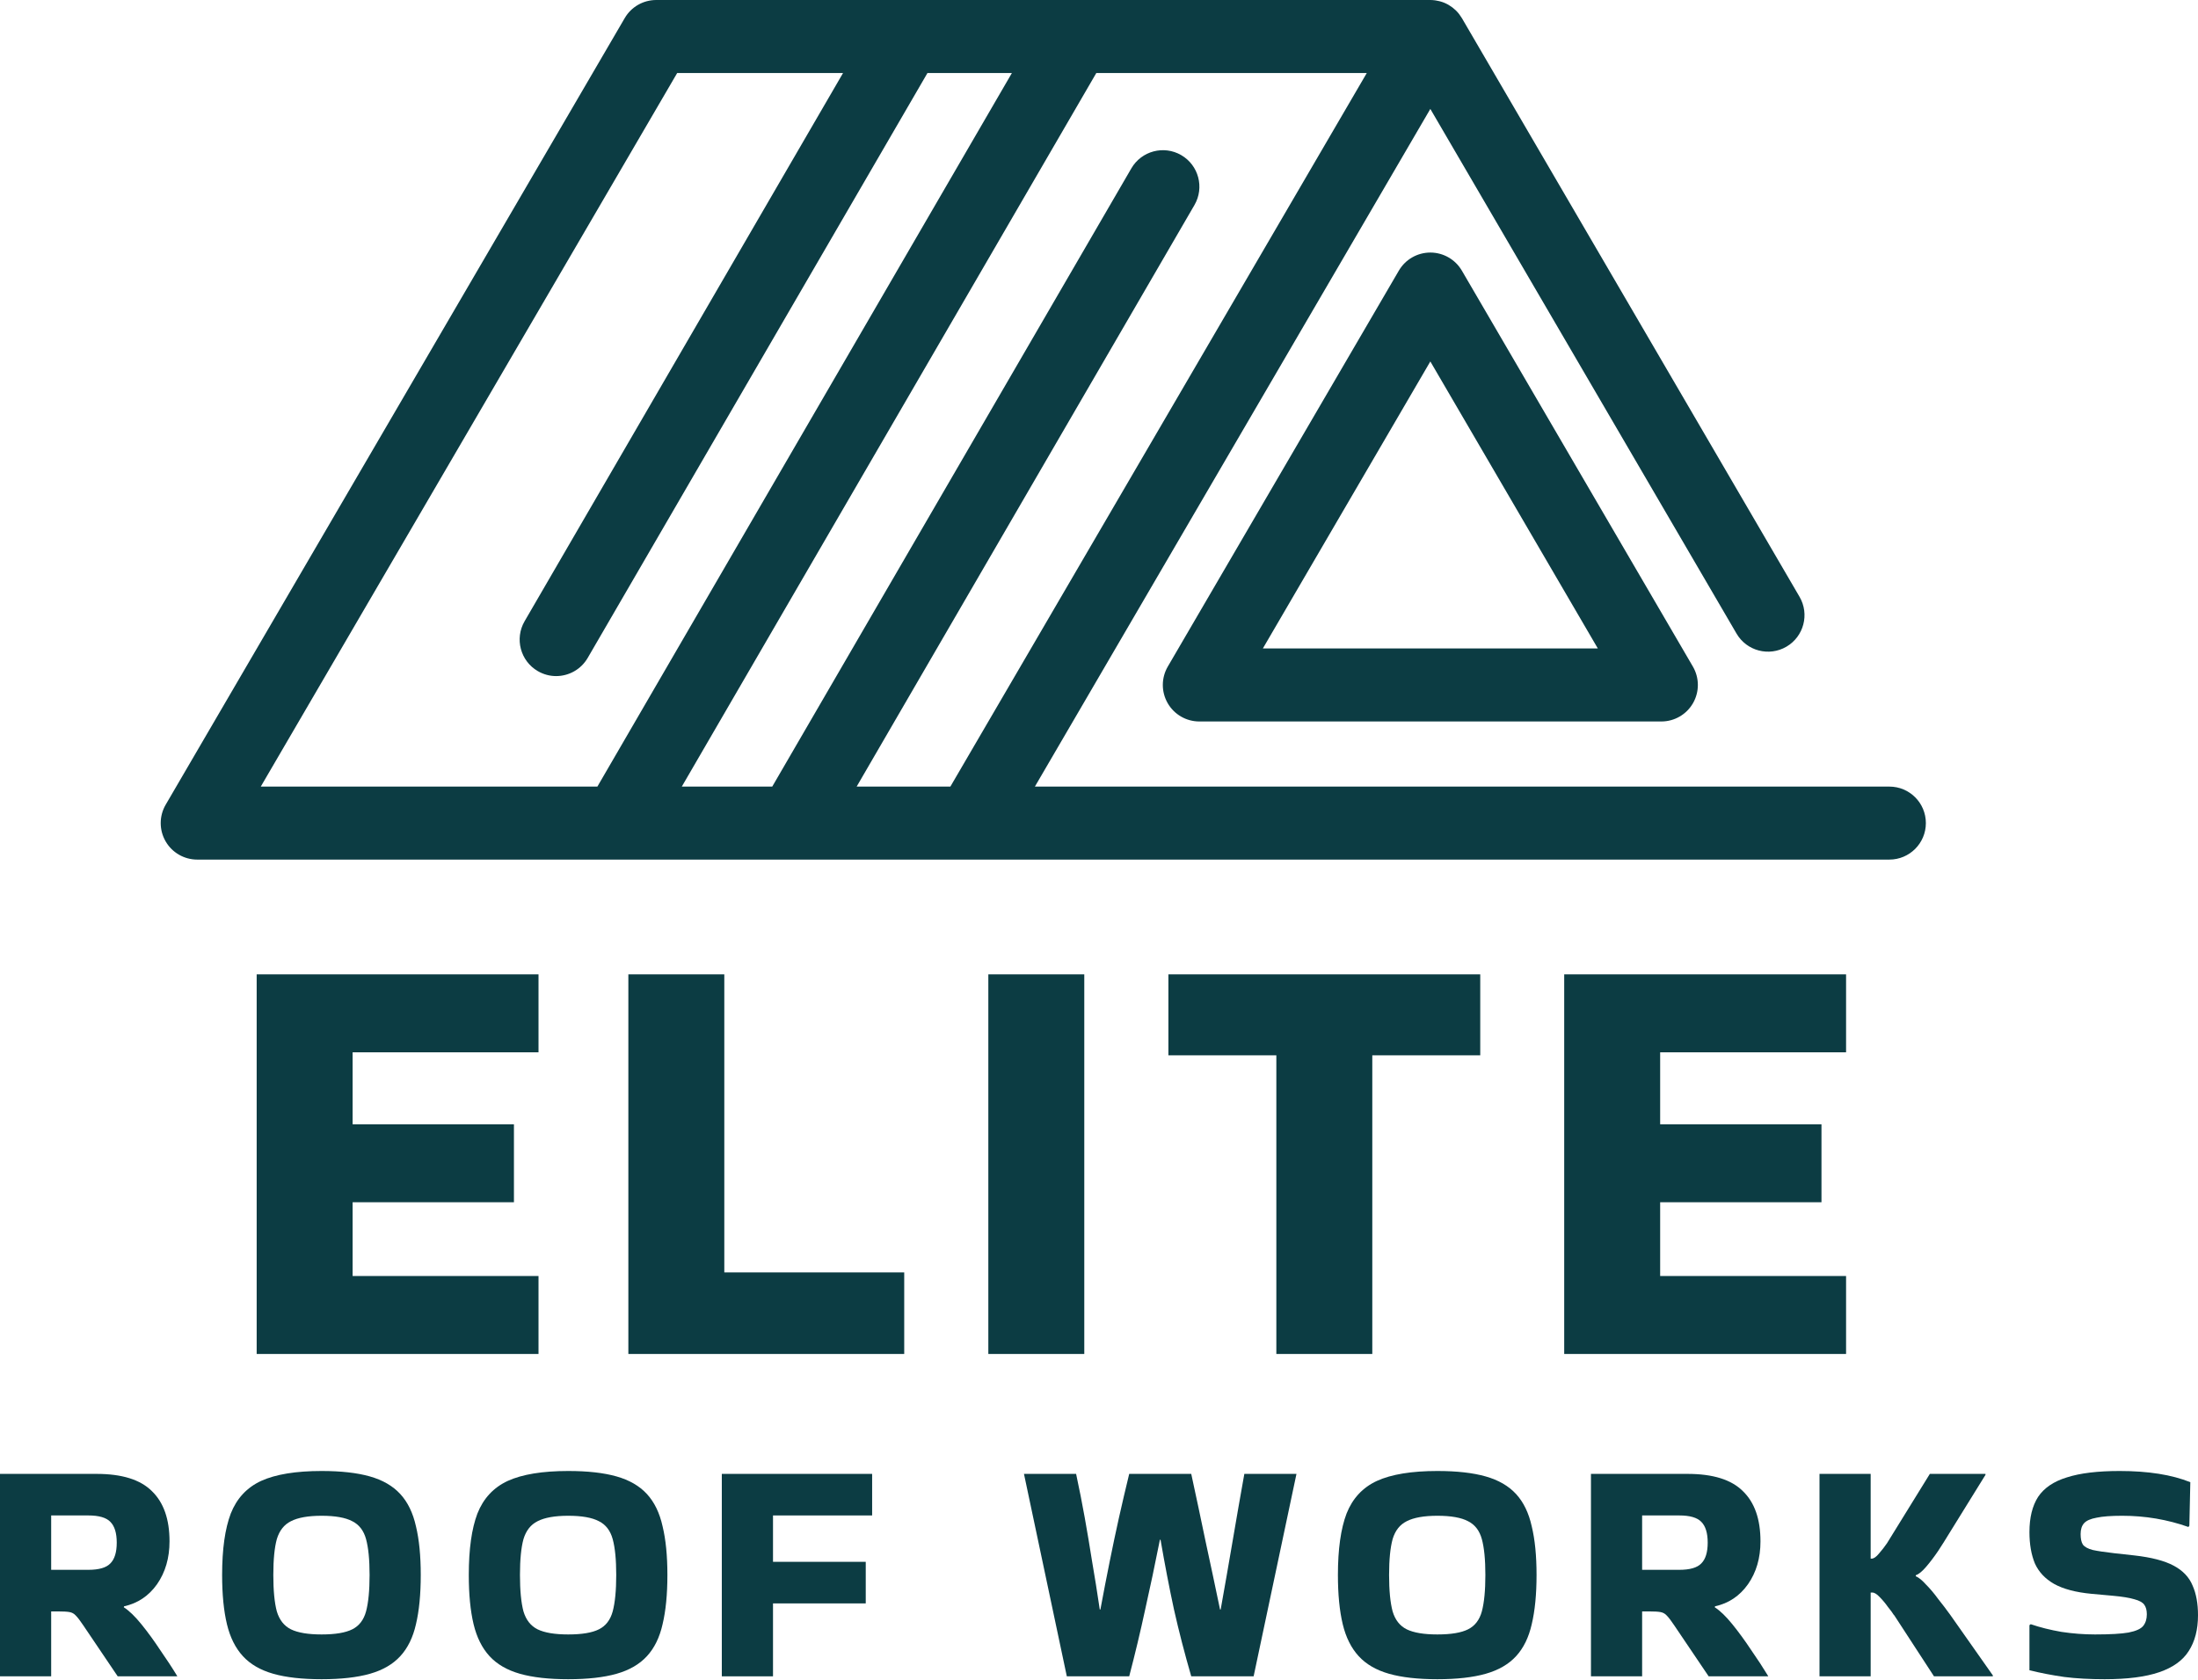
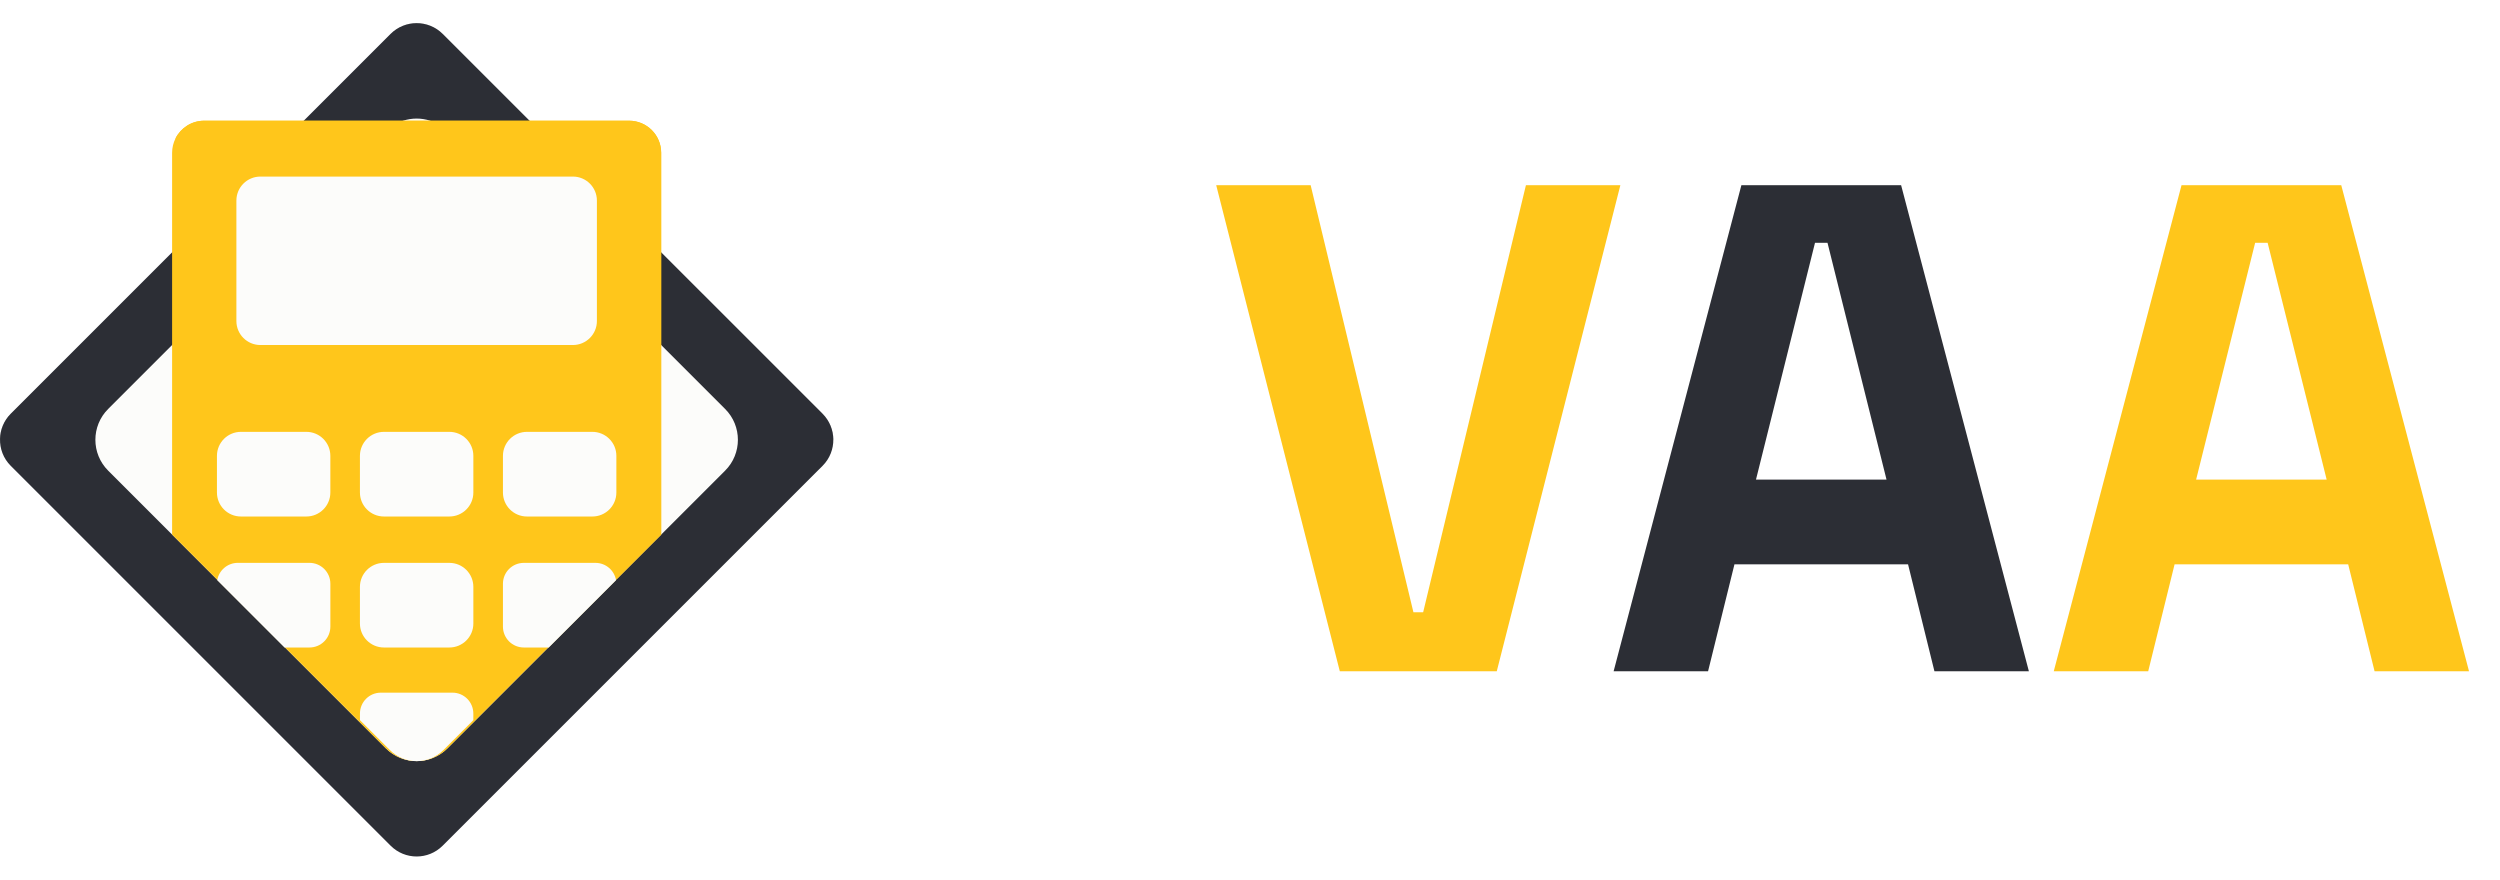
- <svg xmlns="http://www.w3.org/2000/svg" width="89" height="68" viewBox="0 0 89 68" fill="none">
-   <path d="M57.916 10.227C57.391 10.227 56.905 10.506 56.641 10.96L47.286 26.992C47.019 27.449 47.017 28.014 47.28 28.473C47.544 28.933 48.032 29.216 48.562 29.216H67.271C67.8 29.216 68.289 28.933 68.553 28.473C68.816 28.014 68.814 27.449 68.547 26.992L59.193 10.96C58.928 10.506 58.442 10.227 57.916 10.227ZM51.135 26.259L57.916 14.637L64.698 26.259H51.135Z" fill="#0C3C43" />
-   <path d="M76.503 31.853H41.904L57.916 4.411L70.314 25.656C70.725 26.362 71.63 26.599 72.334 26.188C73.039 25.776 73.277 24.871 72.865 24.166L59.193 0.733C59.188 0.726 59.183 0.72 59.179 0.713C59.154 0.672 59.127 0.632 59.099 0.594C59.09 0.582 59.082 0.571 59.073 0.559C59.037 0.514 58.999 0.47 58.958 0.43C58.953 0.425 58.948 0.421 58.943 0.416C58.906 0.38 58.867 0.347 58.827 0.316C58.814 0.306 58.801 0.296 58.788 0.286C58.751 0.259 58.713 0.234 58.674 0.211C58.663 0.204 58.653 0.197 58.642 0.191C58.59 0.162 58.537 0.135 58.483 0.113C58.48 0.112 58.478 0.111 58.476 0.11C58.425 0.089 58.372 0.072 58.318 0.057C58.304 0.052 58.289 0.049 58.275 0.046C58.231 0.035 58.187 0.026 58.141 0.019C58.126 0.017 58.11 0.014 58.095 0.012C58.036 0.005 57.977 0 57.916 0H26.572C26.046 0 25.56 0.279 25.296 0.733L6.709 32.586C6.442 33.043 6.44 33.608 6.704 34.067C6.967 34.526 7.456 34.809 7.985 34.809H25.034L25.039 34.809L25.043 34.809H32.114L32.118 34.809L32.123 34.809H76.503C77.319 34.809 77.981 34.147 77.981 33.331C77.981 32.514 77.319 31.853 76.503 31.853ZM38.482 31.853H34.687L48.365 8.303C48.775 7.597 48.536 6.692 47.83 6.282C47.125 5.872 46.22 6.112 45.81 6.818L31.269 31.853H27.607L44.391 2.957H55.343L38.482 31.853ZM27.42 2.957H34.136L21.242 25.156C20.832 25.862 21.071 26.767 21.777 27.177C22.011 27.313 22.266 27.378 22.518 27.378C23.027 27.378 23.523 27.114 23.797 26.642L37.554 2.957H40.973L24.189 31.853H10.559L27.42 2.957Z" fill="#0C3C43" />
-   <path d="M10.393 54.829V39.456H21.805V42.613H14.278V45.528H20.81V48.685H14.278V51.672H21.805V54.829H10.393Z" fill="#0C3C43" />
-   <path d="M36.613 51.526V54.829H25.443V39.456H29.328V51.526H36.613Z" fill="#0C3C43" />
-   <path d="M43.904 54.829H40.019V39.456H43.904V54.829Z" fill="#0C3C43" />
-   <path d="M51.681 54.829V42.735H47.31V39.456H59.937V42.735H55.566V54.829H51.681Z" fill="#0C3C43" />
-   <path d="M63.337 54.829V39.456H74.75V42.613H67.222V45.528H73.754V48.685H67.222V51.672H74.75V54.829H63.337Z" fill="#0C3C43" />
-   <path d="M2.072 67.883H0V59.685H3.911C4.938 59.685 5.685 59.918 6.151 60.384C6.626 60.842 6.864 61.52 6.864 62.417C6.864 63.091 6.695 63.67 6.359 64.153C6.022 64.628 5.577 64.926 5.025 65.047L5.012 65.086C5.228 65.224 5.465 65.453 5.724 65.772C5.983 66.092 6.238 66.441 6.488 66.821C6.747 67.193 6.976 67.542 7.175 67.871V67.883H4.766L3.367 65.811C3.246 65.63 3.147 65.5 3.069 65.422C3 65.345 2.914 65.297 2.81 65.28C2.715 65.263 2.56 65.254 2.344 65.254H2.072V67.883ZM3.574 61.368H2.072V63.57H3.574C4.006 63.57 4.304 63.484 4.468 63.311C4.641 63.139 4.727 62.858 4.727 62.469C4.727 62.081 4.641 61.8 4.468 61.627C4.304 61.455 4.006 61.368 3.574 61.368Z" fill="#0C3C43" />
-   <path d="M8.994 63.778C8.994 62.733 9.111 61.904 9.344 61.291C9.586 60.678 9.996 60.237 10.574 59.969C11.162 59.702 11.977 59.568 13.022 59.568C13.808 59.568 14.46 59.641 14.978 59.788C15.496 59.935 15.906 60.172 16.208 60.501C16.51 60.829 16.722 61.265 16.843 61.809C16.972 62.344 17.037 63 17.037 63.778C17.037 64.563 16.972 65.228 16.843 65.772C16.722 66.308 16.51 66.739 16.208 67.067C15.906 67.396 15.496 67.633 14.978 67.78C14.46 67.927 13.808 68 13.022 68C12.236 68 11.585 67.927 11.067 67.78C10.549 67.633 10.138 67.396 9.836 67.067C9.534 66.739 9.318 66.308 9.189 65.772C9.059 65.228 8.994 64.563 8.994 63.778ZM13.022 66.187C13.575 66.187 13.989 66.118 14.265 65.979C14.542 65.841 14.727 65.6 14.822 65.254C14.917 64.9 14.965 64.408 14.965 63.778C14.965 63.156 14.917 62.672 14.822 62.327C14.727 61.981 14.542 61.74 14.265 61.602C13.989 61.455 13.575 61.381 13.022 61.381C12.478 61.381 12.064 61.455 11.779 61.602C11.503 61.74 11.313 61.981 11.209 62.327C11.114 62.672 11.067 63.156 11.067 63.778C11.067 64.408 11.114 64.9 11.209 65.254C11.313 65.6 11.503 65.841 11.779 65.979C12.064 66.118 12.478 66.187 13.022 66.187Z" fill="#0C3C43" />
-   <path d="M18.982 63.778C18.982 62.733 19.098 61.904 19.331 61.291C19.573 60.678 19.983 60.237 20.561 59.969C21.148 59.702 21.964 59.568 23.009 59.568C23.795 59.568 24.447 59.641 24.965 59.788C25.483 59.935 25.893 60.172 26.195 60.501C26.497 60.829 26.709 61.265 26.829 61.809C26.959 62.344 27.024 63 27.024 63.778C27.024 64.563 26.959 65.228 26.829 65.772C26.709 66.308 26.497 66.739 26.195 67.067C25.893 67.396 25.483 67.633 24.965 67.78C24.447 67.927 23.795 68 23.009 68C22.223 68 21.572 67.927 21.054 67.78C20.536 67.633 20.125 67.396 19.823 67.067C19.521 66.739 19.305 66.308 19.176 65.772C19.046 65.228 18.982 64.563 18.982 63.778ZM23.009 66.187C23.562 66.187 23.976 66.118 24.252 65.979C24.529 65.841 24.714 65.6 24.809 65.254C24.904 64.9 24.952 64.408 24.952 63.778C24.952 63.156 24.904 62.672 24.809 62.327C24.714 61.981 24.529 61.74 24.252 61.602C23.976 61.455 23.562 61.381 23.009 61.381C22.465 61.381 22.051 61.455 21.766 61.602C21.49 61.74 21.3 61.981 21.196 62.327C21.101 62.672 21.054 63.156 21.054 63.778C21.054 64.408 21.101 64.9 21.196 65.254C21.3 65.6 21.49 65.841 21.766 65.979C22.051 66.118 22.465 66.187 23.009 66.187Z" fill="#0C3C43" />
-   <path d="M31.3 67.883H29.227V59.685H35.314V61.368H31.3V63.246H35.055V64.93H31.3V67.883Z" fill="#0C3C43" />
-   <path d="M50.385 59.685H52.496L50.761 67.883H48.235C47.968 66.96 47.734 66.057 47.536 65.176C47.346 64.296 47.165 63.354 46.992 62.353H46.966C46.767 63.354 46.569 64.296 46.37 65.176C46.18 66.057 45.965 66.96 45.723 67.883H43.197L41.462 59.685H43.573C43.703 60.289 43.819 60.88 43.923 61.459C44.026 62.038 44.126 62.629 44.221 63.233C44.324 63.829 44.428 64.477 44.531 65.176H44.557C44.687 64.477 44.812 63.829 44.933 63.233C45.054 62.629 45.179 62.038 45.308 61.459C45.438 60.88 45.576 60.289 45.723 59.685H48.235C48.434 60.6 48.628 61.515 48.818 62.431C49.017 63.346 49.211 64.261 49.401 65.176H49.427C49.591 64.261 49.75 63.346 49.906 62.431C50.061 61.515 50.221 60.6 50.385 59.685Z" fill="#0C3C43" />
-   <path d="M54.174 63.778C54.174 62.733 54.291 61.904 54.524 61.291C54.766 60.678 55.176 60.237 55.754 59.969C56.341 59.702 57.157 59.568 58.202 59.568C58.988 59.568 59.639 59.641 60.157 59.788C60.675 59.935 61.086 60.172 61.388 60.501C61.69 60.829 61.901 61.265 62.022 61.809C62.152 62.344 62.217 63 62.217 63.778C62.217 64.563 62.152 65.228 62.022 65.772C61.901 66.308 61.69 66.739 61.388 67.067C61.086 67.396 60.675 67.633 60.157 67.78C59.639 67.927 58.988 68 58.202 68C57.416 68 56.764 67.927 56.246 67.78C55.728 67.633 55.318 67.396 55.016 67.067C54.714 66.739 54.498 66.308 54.369 65.772C54.239 65.228 54.174 64.563 54.174 63.778ZM58.202 66.187C58.755 66.187 59.169 66.118 59.445 65.979C59.721 65.841 59.907 65.6 60.002 65.254C60.097 64.9 60.145 64.408 60.145 63.778C60.145 63.156 60.097 62.672 60.002 62.327C59.907 61.981 59.721 61.74 59.445 61.602C59.169 61.455 58.755 61.381 58.202 61.381C57.658 61.381 57.244 61.455 56.959 61.602C56.682 61.74 56.492 61.981 56.389 62.327C56.294 62.672 56.246 63.156 56.246 63.778C56.246 64.408 56.294 64.9 56.389 65.254C56.492 65.6 56.682 65.841 56.959 65.979C57.244 66.118 57.658 66.187 58.202 66.187Z" fill="#0C3C43" />
-   <path d="M66.492 67.883H64.42V59.685H68.331C69.359 59.685 70.106 59.918 70.572 60.384C71.047 60.842 71.284 61.52 71.284 62.417C71.284 63.091 71.116 63.67 70.779 64.153C70.442 64.628 69.998 64.926 69.445 65.047L69.432 65.086C69.648 65.224 69.885 65.453 70.144 65.772C70.403 66.092 70.658 66.441 70.909 66.821C71.168 67.193 71.396 67.542 71.595 67.871V67.883H69.186L67.787 65.811C67.667 65.63 67.567 65.5 67.49 65.422C67.421 65.345 67.334 65.297 67.231 65.28C67.136 65.263 66.98 65.254 66.764 65.254H66.492V67.883ZM67.995 61.368H66.492V63.57H67.995C68.426 63.57 68.724 63.484 68.888 63.311C69.061 63.139 69.147 62.858 69.147 62.469C69.147 62.081 69.061 61.8 68.888 61.627C68.724 61.455 68.426 61.368 67.995 61.368Z" fill="#0C3C43" />
-   <path d="M75.746 67.883H73.674V59.685H75.746V63.117C75.763 63.117 75.776 63.117 75.785 63.117C75.871 63.117 75.97 63.048 76.083 62.91C76.204 62.772 76.311 62.633 76.406 62.495L78.142 59.685H80.395V59.723L78.919 62.107C78.789 62.322 78.642 62.556 78.478 62.806C78.314 63.048 78.15 63.264 77.986 63.454C77.831 63.635 77.693 63.747 77.572 63.791V63.829C77.693 63.881 77.831 63.993 77.986 64.166C78.15 64.33 78.314 64.524 78.478 64.749C78.651 64.965 78.815 65.181 78.971 65.397L80.693 67.845V67.883H78.31L76.691 65.397V65.409C76.639 65.323 76.558 65.211 76.445 65.073C76.342 64.926 76.229 64.792 76.109 64.671C75.996 64.55 75.897 64.49 75.811 64.49C75.793 64.49 75.781 64.49 75.772 64.49C75.763 64.49 75.755 64.49 75.746 64.49V67.883Z" fill="#0C3C43" />
-   <path d="M82.227 65.772C82.607 65.902 83.021 66.005 83.47 66.083C83.928 66.152 84.381 66.187 84.83 66.187C85.443 66.187 85.896 66.161 86.19 66.109C86.492 66.049 86.691 65.958 86.785 65.837C86.88 65.716 86.928 65.561 86.928 65.371C86.928 65.207 86.893 65.077 86.824 64.982C86.755 64.887 86.621 64.814 86.423 64.762C86.224 64.701 85.931 64.654 85.542 64.619L84.688 64.542C84.049 64.481 83.543 64.347 83.172 64.14C82.81 63.933 82.551 63.657 82.395 63.311C82.249 62.957 82.175 62.534 82.175 62.042C82.175 61.455 82.292 60.98 82.525 60.617C82.766 60.255 83.155 59.991 83.69 59.827C84.226 59.654 84.938 59.568 85.827 59.568C86.984 59.568 87.938 59.719 88.689 60.021L88.65 61.783L88.612 61.835C87.757 61.532 86.863 61.381 85.931 61.381C85.482 61.381 85.136 61.407 84.895 61.459C84.653 61.502 84.485 61.576 84.39 61.679C84.295 61.783 84.247 61.93 84.247 62.12C84.247 62.31 84.277 62.452 84.338 62.547C84.407 62.642 84.541 62.715 84.739 62.767C84.938 62.81 85.227 62.854 85.607 62.897L86.423 62.987C87.114 63.065 87.644 63.203 88.016 63.402C88.387 63.6 88.642 63.868 88.78 64.205C88.927 64.533 89 64.935 89 65.409C89 65.988 88.875 66.472 88.624 66.86C88.383 67.24 87.986 67.525 87.433 67.715C86.88 67.905 86.142 68 85.219 68C84.614 68 84.07 67.97 83.587 67.909C83.103 67.84 82.633 67.75 82.175 67.637V65.811L82.227 65.772Z" fill="#0C3C43" />
+ <svg xmlns="http://www.w3.org/2000/svg" width="108" height="38" viewBox="0 0 108 38" fill="none">
+   <path d="M36 18.982C36.005 19.395 35.85 19.809 35.534 20.125L19.124 36.533C18.503 37.156 17.495 37.156 16.874 36.533L0.465 20.125C0.144 19.805 -0.011 19.381 0.001 18.96C0.01 18.565 0.166 18.173 0.465 17.873L16.874 1.466C17.495 0.845 18.503 0.845 19.124 1.466L35.534 17.873C35.839 18.18 35.995 18.581 36 18.982Z" fill="#2C2E35" />
+   <path opacity="0.26" d="M36 18.982C25.884 18.958 6.716 18.917 0 18.96C0.009 18.565 0.166 18.173 0.464 17.873L16.874 1.466C17.495 0.845 18.503 0.845 19.124 1.466L35.534 17.873C35.839 18.18 35.995 18.581 36 18.982Z" fill="#2C2E35" />
+   <path d="M31.324 20.333L28.563 23.094L19.333 32.325C18.965 32.694 18.481 32.878 17.999 32.878C17.517 32.878 17.033 32.694 16.666 32.325L7.435 23.094L4.674 20.333C3.936 19.598 3.936 18.401 4.674 17.666L16.666 5.674C16.883 5.454 17.143 5.302 17.416 5.215C17.795 5.091 18.203 5.091 18.582 5.215C18.855 5.302 19.115 5.454 19.333 5.674L31.324 17.666C32.062 18.401 32.062 19.598 31.324 20.333Z" fill="#FCFCFA" />
+   <path d="M28.563 6.601V23.095L19.333 32.325C18.965 32.695 18.481 32.879 17.999 32.879C17.517 32.879 17.033 32.695 16.666 32.325L7.435 23.095V6.601C7.435 6.376 7.489 6.166 7.583 5.977C7.812 5.525 8.28 5.215 8.82 5.215H27.178C27.942 5.215 28.563 5.834 28.563 6.601Z" fill="#FFC61B" />
+   <path d="M28.563 6.601V23.095L26.669 24.989L7.583 5.977C7.812 5.525 8.28 5.215 8.821 5.215H27.178C27.942 5.215 28.563 5.834 28.563 6.601Z" fill="#FFC61B" />
+   <path d="M24.749 14.905H11.249C10.676 14.905 10.212 14.441 10.212 13.869V8.665C10.212 8.092 10.676 7.628 11.249 7.628H24.749C25.322 7.628 25.786 8.092 25.786 8.665V13.869C25.786 14.441 25.322 14.905 24.749 14.905Z" fill="#FCFCFA" />
+   <path d="M13.234 22.313H10.408C9.836 22.313 9.372 21.849 9.372 21.276V19.693C9.372 19.12 9.836 18.656 10.408 18.656H13.234C13.807 18.656 14.271 19.12 14.271 19.693V21.276C14.271 21.849 13.807 22.313 13.234 22.313Z" fill="#FCFCFA" />
+   <path d="M19.412 22.313H16.586C16.014 22.313 15.549 21.849 15.549 21.276V19.693C15.549 19.12 16.014 18.656 16.586 18.656H19.412C19.985 18.656 20.449 19.12 20.449 19.693V21.276C20.449 21.849 19.985 22.313 19.412 22.313Z" fill="#FCFCFA" />
+   <path d="M25.59 22.313H22.764C22.192 22.313 21.727 21.849 21.727 21.276V19.693C21.727 19.12 22.192 18.656 22.764 18.656H25.59C26.163 18.656 26.627 19.12 26.627 19.693V21.276C26.627 21.849 26.163 22.313 25.59 22.313Z" fill="#FCFCFA" />
+   <path d="M14.272 25.216V27.069C14.272 27.568 13.868 27.972 13.369 27.972H12.293L9.385 25.064C9.457 24.639 9.83 24.315 10.274 24.315H13.369C13.868 24.316 14.272 24.719 14.272 25.216Z" fill="#FCFCFA" />
+   <path d="M19.412 27.972H16.586C16.014 27.972 15.549 27.508 15.549 26.936V25.353C15.549 24.78 16.014 24.316 16.586 24.316H19.412C19.985 24.316 20.449 24.78 20.449 25.353V26.936C20.449 27.508 19.985 27.972 19.412 27.972Z" fill="#FCFCFA" />
+   <path d="M26.613 25.065L23.706 27.972H22.629C22.13 27.972 21.727 27.568 21.727 27.069V25.217C21.727 24.72 22.13 24.316 22.629 24.316H25.724C26.169 24.316 26.541 24.639 26.613 25.065Z" fill="#FCFCFA" />
+   <path d="M20.448 30.826V31.111L19.159 32.4C18.84 32.722 18.418 32.882 17.999 32.882C17.58 32.882 17.159 32.722 16.839 32.4L15.55 31.111V30.826C15.55 30.327 15.954 29.923 16.451 29.923H19.547C20.045 29.923 20.448 30.327 20.448 30.826Z" fill="#FCFCFA" />
+   <path d="M57.88 29L52.54 8H56.62L61.06 26.45H61.48L65.92 8H70L64.66 29H57.88ZM88.722 29L94.242 8H101.142L106.662 29H102.582L101.442 24.38H93.942L92.802 29H88.722ZM94.872 20.72H100.512L97.962 10.49H97.422L94.872 20.72Z" fill="#FFC61B" />
+   <path d="M69.708 29L75.228 8H82.128L87.648 29H83.568L82.428 24.38H74.928L73.788 29H69.708ZM75.858 20.72H81.498L78.948 10.49H78.408L75.858 20.72Z" fill="#2C2E35" />
</svg>
